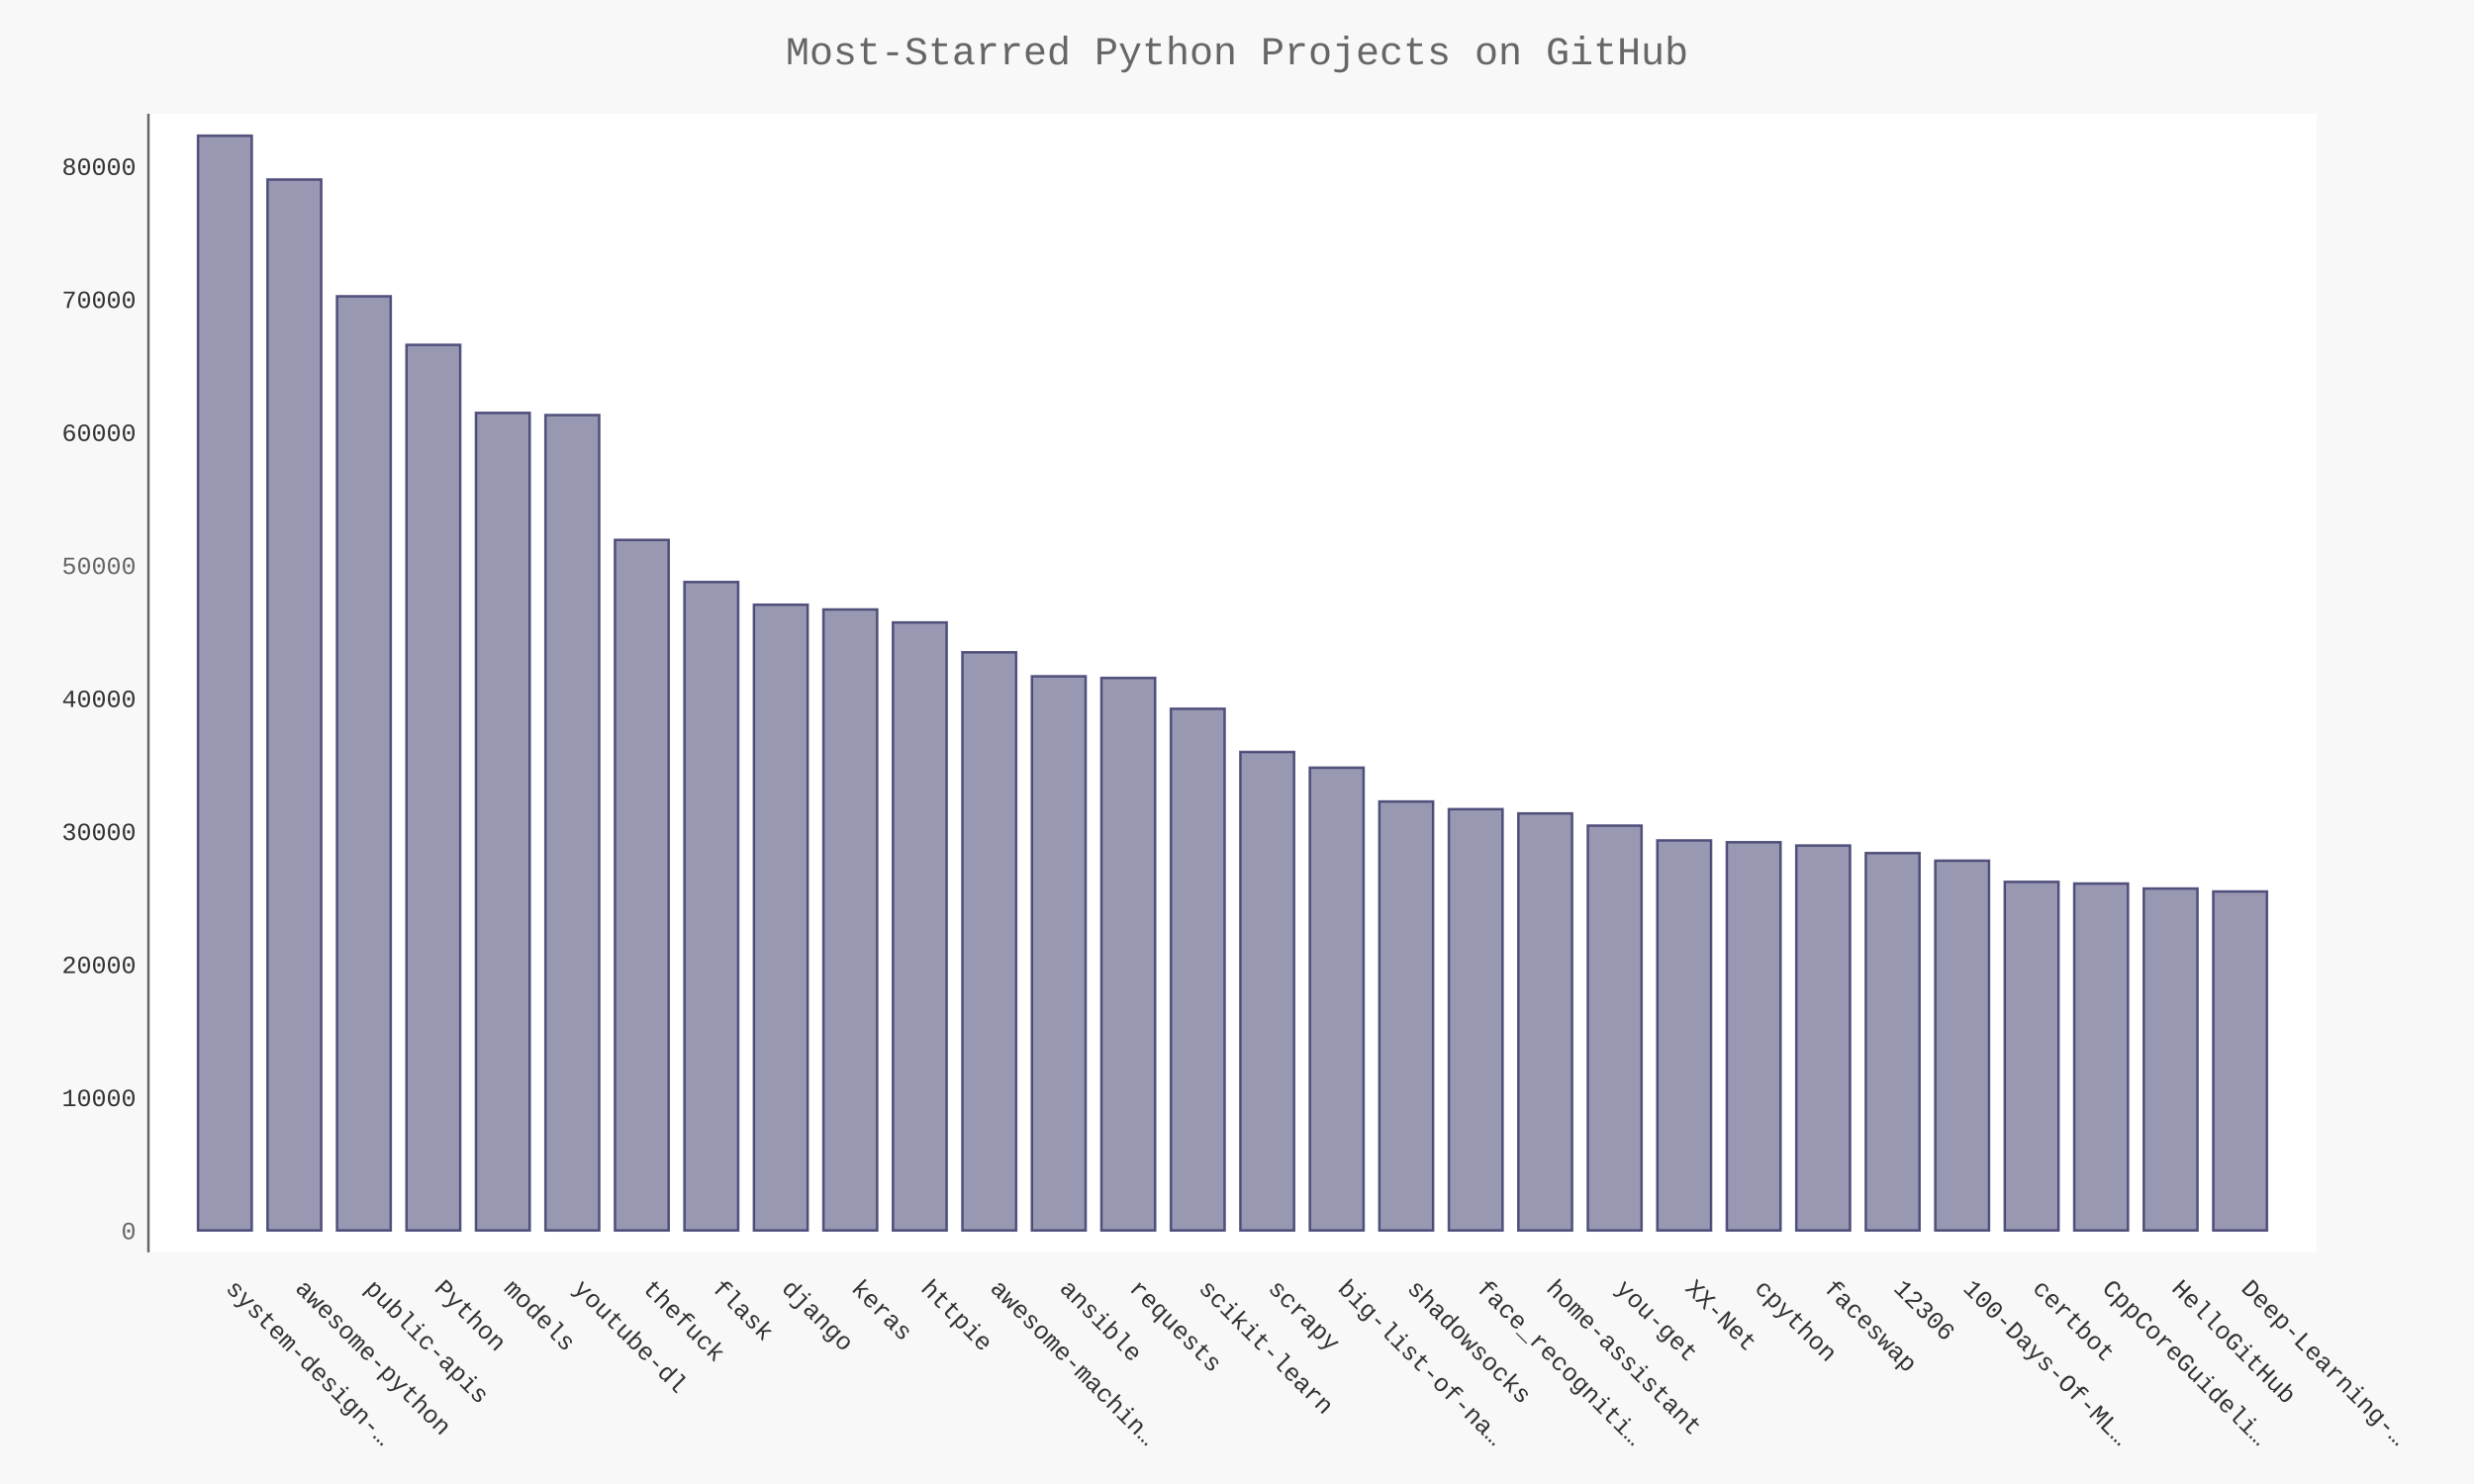
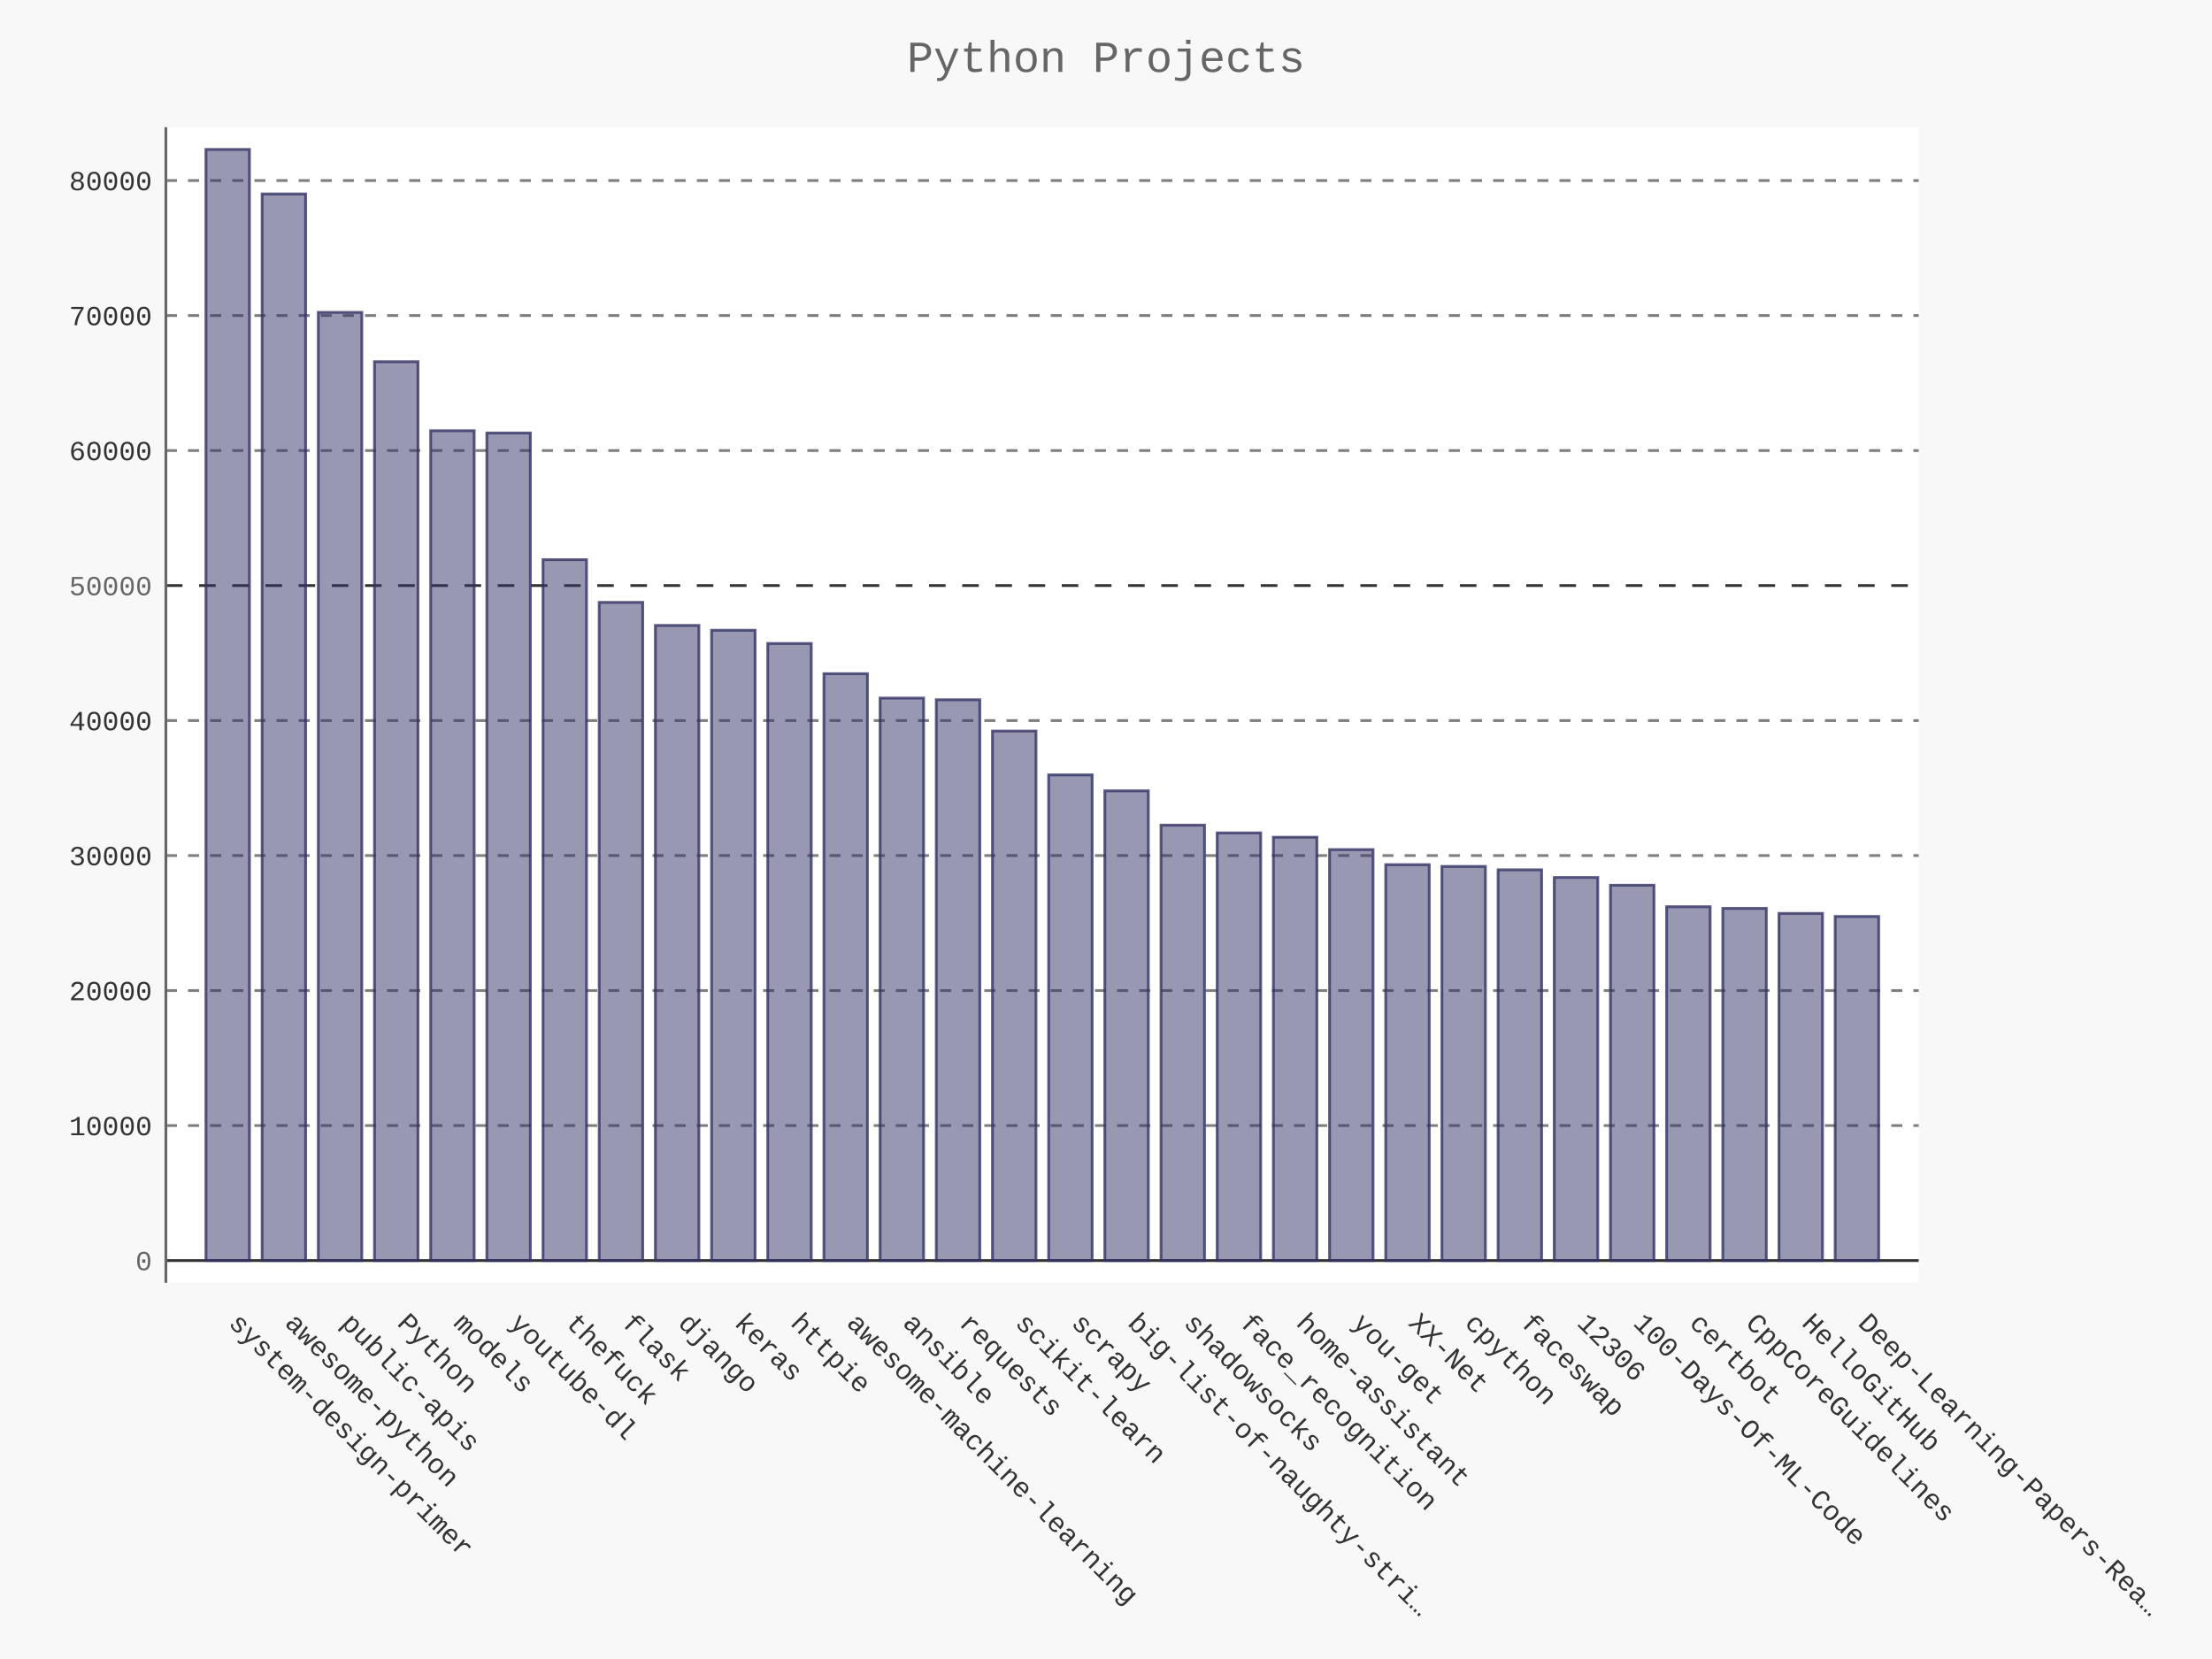
- <svg xmlns="http://www.w3.org/2000/svg" class="pygal-chart" id="chart-90b20b09-ad95-499f-a632-303df60bc559" viewBox="0 0 1000 600">
+ <svg xmlns="http://www.w3.org/2000/svg" class="pygal-chart" id="chart-dc6c693e-62f9-4600-87f9-23f44d6275b2" viewBox="0 0 800 600">
  <defs>
-     <style type="text/css">#chart-90b20b09-ad95-499f-a632-303df60bc559{-webkit-user-select:none;-webkit-font-smoothing:antialiased;font-family:Consolas,"Liberation Mono",Menlo,Courier,monospace}#chart-90b20b09-ad95-499f-a632-303df60bc559 .title{font-family:Consolas,"Liberation Mono",Menlo,Courier,monospace;font-size:16px}#chart-90b20b09-ad95-499f-a632-303df60bc559 .legends .legend text{font-family:Consolas,"Liberation Mono",Menlo,Courier,monospace;font-size:14px}#chart-90b20b09-ad95-499f-a632-303df60bc559 .axis text{font-family:Consolas,"Liberation Mono",Menlo,Courier,monospace;font-size:10px}#chart-90b20b09-ad95-499f-a632-303df60bc559 .axis text.major{font-family:Consolas,"Liberation Mono",Menlo,Courier,monospace;font-size:10px}#chart-90b20b09-ad95-499f-a632-303df60bc559 .text-overlay text.value{font-family:Consolas,"Liberation Mono",Menlo,Courier,monospace;font-size:16px}#chart-90b20b09-ad95-499f-a632-303df60bc559 .text-overlay text.label{font-family:Consolas,"Liberation Mono",Menlo,Courier,monospace;font-size:10px}#chart-90b20b09-ad95-499f-a632-303df60bc559 .tooltip{font-family:Consolas,"Liberation Mono",Menlo,Courier,monospace;font-size:14px}#chart-90b20b09-ad95-499f-a632-303df60bc559 text.no_data{font-family:Consolas,"Liberation Mono",Menlo,Courier,monospace;font-size:64px}
- #chart-90b20b09-ad95-499f-a632-303df60bc559{background-color:#f8f8f8}#chart-90b20b09-ad95-499f-a632-303df60bc559 path,#chart-90b20b09-ad95-499f-a632-303df60bc559 line,#chart-90b20b09-ad95-499f-a632-303df60bc559 rect,#chart-90b20b09-ad95-499f-a632-303df60bc559 circle{-webkit-transition:250ms ease-in;-moz-transition:250ms ease-in;transition:250ms ease-in}#chart-90b20b09-ad95-499f-a632-303df60bc559 .graph &gt; .background{fill:#f8f8f8}#chart-90b20b09-ad95-499f-a632-303df60bc559 .plot &gt; .background{fill:#ffffff}#chart-90b20b09-ad95-499f-a632-303df60bc559 .graph{fill:#333}#chart-90b20b09-ad95-499f-a632-303df60bc559 text.no_data{fill:#666}#chart-90b20b09-ad95-499f-a632-303df60bc559 .title{fill:#666}#chart-90b20b09-ad95-499f-a632-303df60bc559 .legends .legend text{fill:#333}#chart-90b20b09-ad95-499f-a632-303df60bc559 .legends .legend:hover text{fill:#666}#chart-90b20b09-ad95-499f-a632-303df60bc559 .axis .line{stroke:#666}#chart-90b20b09-ad95-499f-a632-303df60bc559 .axis .guide.line{stroke:rgba(0,0,0,0.5)}#chart-90b20b09-ad95-499f-a632-303df60bc559 .axis .major.line{stroke:#333}#chart-90b20b09-ad95-499f-a632-303df60bc559 .axis text.major{fill:#666}#chart-90b20b09-ad95-499f-a632-303df60bc559 .axis.y .guides:hover .guide.line,#chart-90b20b09-ad95-499f-a632-303df60bc559 .line-graph .axis.x .guides:hover .guide.line,#chart-90b20b09-ad95-499f-a632-303df60bc559 .stackedline-graph .axis.x .guides:hover .guide.line,#chart-90b20b09-ad95-499f-a632-303df60bc559 .xy-graph .axis.x .guides:hover .guide.line{stroke:#666}#chart-90b20b09-ad95-499f-a632-303df60bc559 .axis .guides:hover text{fill:#666}#chart-90b20b09-ad95-499f-a632-303df60bc559 .reactive{fill-opacity:.5;stroke-opacity:.8}#chart-90b20b09-ad95-499f-a632-303df60bc559 .ci{stroke:#333}#chart-90b20b09-ad95-499f-a632-303df60bc559 .reactive.active,#chart-90b20b09-ad95-499f-a632-303df60bc559 .active .reactive{fill-opacity:.9;stroke-opacity:.9;stroke-width:4}#chart-90b20b09-ad95-499f-a632-303df60bc559 .ci .reactive.active{stroke-width:1.5}#chart-90b20b09-ad95-499f-a632-303df60bc559 .series text{fill:#666}#chart-90b20b09-ad95-499f-a632-303df60bc559 .tooltip rect{fill:#ffffff;stroke:#666;-webkit-transition:opacity 250ms ease-in;-moz-transition:opacity 250ms ease-in;transition:opacity 250ms ease-in}#chart-90b20b09-ad95-499f-a632-303df60bc559 .tooltip .label{fill:#333}#chart-90b20b09-ad95-499f-a632-303df60bc559 .tooltip .label{fill:#333}#chart-90b20b09-ad95-499f-a632-303df60bc559 .tooltip .legend{font-size:.8em;fill:rgba(0,0,0,0.5)}#chart-90b20b09-ad95-499f-a632-303df60bc559 .tooltip .x_label{font-size:.6em;fill:#666}#chart-90b20b09-ad95-499f-a632-303df60bc559 .tooltip .xlink{font-size:.5em;text-decoration:underline}#chart-90b20b09-ad95-499f-a632-303df60bc559 .tooltip .value{font-size:1.5em}#chart-90b20b09-ad95-499f-a632-303df60bc559 .bound{font-size:.5em}#chart-90b20b09-ad95-499f-a632-303df60bc559 .max-value{font-size:.75em;fill:rgba(0,0,0,0.5)}#chart-90b20b09-ad95-499f-a632-303df60bc559 .map-element{fill:#ffffff;stroke:rgba(0,0,0,0.5) !important}#chart-90b20b09-ad95-499f-a632-303df60bc559 .map-element .reactive{fill-opacity:inherit;stroke-opacity:inherit}#chart-90b20b09-ad95-499f-a632-303df60bc559 .color-0,#chart-90b20b09-ad95-499f-a632-303df60bc559 .color-0 a:visited{stroke:#333366;fill:#333366}#chart-90b20b09-ad95-499f-a632-303df60bc559 .text-overlay .color-0 text{fill:black}
- #chart-90b20b09-ad95-499f-a632-303df60bc559 text.no_data{text-anchor:middle}#chart-90b20b09-ad95-499f-a632-303df60bc559 .guide.line{fill:none}#chart-90b20b09-ad95-499f-a632-303df60bc559 .centered{text-anchor:middle}#chart-90b20b09-ad95-499f-a632-303df60bc559 .title{text-anchor:middle}#chart-90b20b09-ad95-499f-a632-303df60bc559 .legends .legend text{fill-opacity:1}#chart-90b20b09-ad95-499f-a632-303df60bc559 .axis.x text{text-anchor:middle}#chart-90b20b09-ad95-499f-a632-303df60bc559 .axis.x:not(.web) text[transform]{text-anchor:start}#chart-90b20b09-ad95-499f-a632-303df60bc559 .axis.x:not(.web) text[transform].backwards{text-anchor:end}#chart-90b20b09-ad95-499f-a632-303df60bc559 .axis.y text{text-anchor:end}#chart-90b20b09-ad95-499f-a632-303df60bc559 .axis.y text[transform].backwards{text-anchor:start}#chart-90b20b09-ad95-499f-a632-303df60bc559 .axis.y2 text{text-anchor:start}#chart-90b20b09-ad95-499f-a632-303df60bc559 .axis.y2 text[transform].backwards{text-anchor:end}#chart-90b20b09-ad95-499f-a632-303df60bc559 .axis .guide.line{stroke-dasharray:4,4}#chart-90b20b09-ad95-499f-a632-303df60bc559 .axis .major.guide.line{stroke-dasharray:6,6}#chart-90b20b09-ad95-499f-a632-303df60bc559 .horizontal .axis.y .guide.line,#chart-90b20b09-ad95-499f-a632-303df60bc559 .horizontal .axis.y2 .guide.line,#chart-90b20b09-ad95-499f-a632-303df60bc559 .vertical .axis.x .guide.line{opacity:0}#chart-90b20b09-ad95-499f-a632-303df60bc559 .horizontal .axis.always_show .guide.line,#chart-90b20b09-ad95-499f-a632-303df60bc559 .vertical .axis.always_show .guide.line{opacity:1 !important}#chart-90b20b09-ad95-499f-a632-303df60bc559 .axis.y .guides:hover .guide.line,#chart-90b20b09-ad95-499f-a632-303df60bc559 .axis.y2 .guides:hover .guide.line,#chart-90b20b09-ad95-499f-a632-303df60bc559 .axis.x .guides:hover .guide.line{opacity:1}#chart-90b20b09-ad95-499f-a632-303df60bc559 .axis .guides:hover text{opacity:1}#chart-90b20b09-ad95-499f-a632-303df60bc559 .nofill{fill:none}#chart-90b20b09-ad95-499f-a632-303df60bc559 .subtle-fill{fill-opacity:.2}#chart-90b20b09-ad95-499f-a632-303df60bc559 .dot{stroke-width:1px;fill-opacity:1}#chart-90b20b09-ad95-499f-a632-303df60bc559 .dot.active{stroke-width:5px}#chart-90b20b09-ad95-499f-a632-303df60bc559 .dot.negative{fill:transparent}#chart-90b20b09-ad95-499f-a632-303df60bc559 text,#chart-90b20b09-ad95-499f-a632-303df60bc559 tspan{stroke:none !important}#chart-90b20b09-ad95-499f-a632-303df60bc559 .series text.active{opacity:1}#chart-90b20b09-ad95-499f-a632-303df60bc559 .tooltip rect{fill-opacity:.95;stroke-width:.5}#chart-90b20b09-ad95-499f-a632-303df60bc559 .tooltip text{fill-opacity:1}#chart-90b20b09-ad95-499f-a632-303df60bc559 .showable{visibility:hidden}#chart-90b20b09-ad95-499f-a632-303df60bc559 .showable.shown{visibility:visible}#chart-90b20b09-ad95-499f-a632-303df60bc559 .gauge-background{fill:rgba(229,229,229,1);stroke:none}#chart-90b20b09-ad95-499f-a632-303df60bc559 .bg-lines{stroke:#f8f8f8;stroke-width:2px}</style>
+     <style type="text/css">#chart-dc6c693e-62f9-4600-87f9-23f44d6275b2{-webkit-user-select:none;-webkit-font-smoothing:antialiased;font-family:Consolas,"Liberation Mono",Menlo,Courier,monospace}#chart-dc6c693e-62f9-4600-87f9-23f44d6275b2 .title{font-family:Consolas,"Liberation Mono",Menlo,Courier,monospace;font-size:16px}#chart-dc6c693e-62f9-4600-87f9-23f44d6275b2 .legends .legend text{font-family:Consolas,"Liberation Mono",Menlo,Courier,monospace;font-size:14px}#chart-dc6c693e-62f9-4600-87f9-23f44d6275b2 .axis text{font-family:Consolas,"Liberation Mono",Menlo,Courier,monospace;font-size:10px}#chart-dc6c693e-62f9-4600-87f9-23f44d6275b2 .axis text.major{font-family:Consolas,"Liberation Mono",Menlo,Courier,monospace;font-size:10px}#chart-dc6c693e-62f9-4600-87f9-23f44d6275b2 .text-overlay text.value{font-family:Consolas,"Liberation Mono",Menlo,Courier,monospace;font-size:16px}#chart-dc6c693e-62f9-4600-87f9-23f44d6275b2 .text-overlay text.label{font-family:Consolas,"Liberation Mono",Menlo,Courier,monospace;font-size:10px}#chart-dc6c693e-62f9-4600-87f9-23f44d6275b2 .tooltip{font-family:Consolas,"Liberation Mono",Menlo,Courier,monospace;font-size:14px}#chart-dc6c693e-62f9-4600-87f9-23f44d6275b2 text.no_data{font-family:Consolas,"Liberation Mono",Menlo,Courier,monospace;font-size:64px}
+ #chart-dc6c693e-62f9-4600-87f9-23f44d6275b2{background-color:#f8f8f8}#chart-dc6c693e-62f9-4600-87f9-23f44d6275b2 path,#chart-dc6c693e-62f9-4600-87f9-23f44d6275b2 line,#chart-dc6c693e-62f9-4600-87f9-23f44d6275b2 rect,#chart-dc6c693e-62f9-4600-87f9-23f44d6275b2 circle{-webkit-transition:250ms ease-in;-moz-transition:250ms ease-in;transition:250ms ease-in}#chart-dc6c693e-62f9-4600-87f9-23f44d6275b2 .graph &gt; .background{fill:#f8f8f8}#chart-dc6c693e-62f9-4600-87f9-23f44d6275b2 .plot &gt; .background{fill:#ffffff}#chart-dc6c693e-62f9-4600-87f9-23f44d6275b2 .graph{fill:#333}#chart-dc6c693e-62f9-4600-87f9-23f44d6275b2 text.no_data{fill:#666}#chart-dc6c693e-62f9-4600-87f9-23f44d6275b2 .title{fill:#666}#chart-dc6c693e-62f9-4600-87f9-23f44d6275b2 .legends .legend text{fill:#333}#chart-dc6c693e-62f9-4600-87f9-23f44d6275b2 .legends .legend:hover text{fill:#666}#chart-dc6c693e-62f9-4600-87f9-23f44d6275b2 .axis .line{stroke:#666}#chart-dc6c693e-62f9-4600-87f9-23f44d6275b2 .axis .guide.line{stroke:rgba(0,0,0,0.5)}#chart-dc6c693e-62f9-4600-87f9-23f44d6275b2 .axis .major.line{stroke:#333}#chart-dc6c693e-62f9-4600-87f9-23f44d6275b2 .axis text.major{fill:#666}#chart-dc6c693e-62f9-4600-87f9-23f44d6275b2 .axis.y .guides:hover .guide.line,#chart-dc6c693e-62f9-4600-87f9-23f44d6275b2 .line-graph .axis.x .guides:hover .guide.line,#chart-dc6c693e-62f9-4600-87f9-23f44d6275b2 .stackedline-graph .axis.x .guides:hover .guide.line,#chart-dc6c693e-62f9-4600-87f9-23f44d6275b2 .xy-graph .axis.x .guides:hover .guide.line{stroke:#666}#chart-dc6c693e-62f9-4600-87f9-23f44d6275b2 .axis .guides:hover text{fill:#666}#chart-dc6c693e-62f9-4600-87f9-23f44d6275b2 .reactive{fill-opacity:.5;stroke-opacity:.8}#chart-dc6c693e-62f9-4600-87f9-23f44d6275b2 .ci{stroke:#333}#chart-dc6c693e-62f9-4600-87f9-23f44d6275b2 .reactive.active,#chart-dc6c693e-62f9-4600-87f9-23f44d6275b2 .active .reactive{fill-opacity:.9;stroke-opacity:.9;stroke-width:4}#chart-dc6c693e-62f9-4600-87f9-23f44d6275b2 .ci .reactive.active{stroke-width:1.5}#chart-dc6c693e-62f9-4600-87f9-23f44d6275b2 .series text{fill:#666}#chart-dc6c693e-62f9-4600-87f9-23f44d6275b2 .tooltip rect{fill:#ffffff;stroke:#666;-webkit-transition:opacity 250ms ease-in;-moz-transition:opacity 250ms ease-in;transition:opacity 250ms ease-in}#chart-dc6c693e-62f9-4600-87f9-23f44d6275b2 .tooltip .label{fill:#333}#chart-dc6c693e-62f9-4600-87f9-23f44d6275b2 .tooltip .label{fill:#333}#chart-dc6c693e-62f9-4600-87f9-23f44d6275b2 .tooltip .legend{font-size:.8em;fill:rgba(0,0,0,0.5)}#chart-dc6c693e-62f9-4600-87f9-23f44d6275b2 .tooltip .x_label{font-size:.6em;fill:#666}#chart-dc6c693e-62f9-4600-87f9-23f44d6275b2 .tooltip .xlink{font-size:.5em;text-decoration:underline}#chart-dc6c693e-62f9-4600-87f9-23f44d6275b2 .tooltip .value{font-size:1.5em}#chart-dc6c693e-62f9-4600-87f9-23f44d6275b2 .bound{font-size:.5em}#chart-dc6c693e-62f9-4600-87f9-23f44d6275b2 .max-value{font-size:.75em;fill:rgba(0,0,0,0.5)}#chart-dc6c693e-62f9-4600-87f9-23f44d6275b2 .map-element{fill:#ffffff;stroke:rgba(0,0,0,0.5) !important}#chart-dc6c693e-62f9-4600-87f9-23f44d6275b2 .map-element .reactive{fill-opacity:inherit;stroke-opacity:inherit}#chart-dc6c693e-62f9-4600-87f9-23f44d6275b2 .color-0,#chart-dc6c693e-62f9-4600-87f9-23f44d6275b2 .color-0 a:visited{stroke:#333366;fill:#333366}#chart-dc6c693e-62f9-4600-87f9-23f44d6275b2 .text-overlay .color-0 text{fill:black}
+ #chart-dc6c693e-62f9-4600-87f9-23f44d6275b2 text.no_data{text-anchor:middle}#chart-dc6c693e-62f9-4600-87f9-23f44d6275b2 .guide.line{fill:none}#chart-dc6c693e-62f9-4600-87f9-23f44d6275b2 .centered{text-anchor:middle}#chart-dc6c693e-62f9-4600-87f9-23f44d6275b2 .title{text-anchor:middle}#chart-dc6c693e-62f9-4600-87f9-23f44d6275b2 .legends .legend text{fill-opacity:1}#chart-dc6c693e-62f9-4600-87f9-23f44d6275b2 .axis.x text{text-anchor:middle}#chart-dc6c693e-62f9-4600-87f9-23f44d6275b2 .axis.x:not(.web) text[transform]{text-anchor:start}#chart-dc6c693e-62f9-4600-87f9-23f44d6275b2 .axis.x:not(.web) text[transform].backwards{text-anchor:end}#chart-dc6c693e-62f9-4600-87f9-23f44d6275b2 .axis.y text{text-anchor:end}#chart-dc6c693e-62f9-4600-87f9-23f44d6275b2 .axis.y text[transform].backwards{text-anchor:start}#chart-dc6c693e-62f9-4600-87f9-23f44d6275b2 .axis.y2 text{text-anchor:start}#chart-dc6c693e-62f9-4600-87f9-23f44d6275b2 .axis.y2 text[transform].backwards{text-anchor:end}#chart-dc6c693e-62f9-4600-87f9-23f44d6275b2 .axis .guide.line{stroke-dasharray:4,4}#chart-dc6c693e-62f9-4600-87f9-23f44d6275b2 .axis .major.guide.line{stroke-dasharray:6,6}#chart-dc6c693e-62f9-4600-87f9-23f44d6275b2 .horizontal .axis.y .guide.line,#chart-dc6c693e-62f9-4600-87f9-23f44d6275b2 .horizontal .axis.y2 .guide.line,#chart-dc6c693e-62f9-4600-87f9-23f44d6275b2 .vertical .axis.x .guide.line{opacity:0}#chart-dc6c693e-62f9-4600-87f9-23f44d6275b2 .horizontal .axis.always_show .guide.line,#chart-dc6c693e-62f9-4600-87f9-23f44d6275b2 .vertical .axis.always_show .guide.line{opacity:1 !important}#chart-dc6c693e-62f9-4600-87f9-23f44d6275b2 .axis.y .guides:hover .guide.line,#chart-dc6c693e-62f9-4600-87f9-23f44d6275b2 .axis.y2 .guides:hover .guide.line,#chart-dc6c693e-62f9-4600-87f9-23f44d6275b2 .axis.x .guides:hover .guide.line{opacity:1}#chart-dc6c693e-62f9-4600-87f9-23f44d6275b2 .axis .guides:hover text{opacity:1}#chart-dc6c693e-62f9-4600-87f9-23f44d6275b2 .nofill{fill:none}#chart-dc6c693e-62f9-4600-87f9-23f44d6275b2 .subtle-fill{fill-opacity:.2}#chart-dc6c693e-62f9-4600-87f9-23f44d6275b2 .dot{stroke-width:1px;fill-opacity:1}#chart-dc6c693e-62f9-4600-87f9-23f44d6275b2 .dot.active{stroke-width:5px}#chart-dc6c693e-62f9-4600-87f9-23f44d6275b2 .dot.negative{fill:transparent}#chart-dc6c693e-62f9-4600-87f9-23f44d6275b2 text,#chart-dc6c693e-62f9-4600-87f9-23f44d6275b2 tspan{stroke:none !important}#chart-dc6c693e-62f9-4600-87f9-23f44d6275b2 .series text.active{opacity:1}#chart-dc6c693e-62f9-4600-87f9-23f44d6275b2 .tooltip rect{fill-opacity:.95;stroke-width:.5}#chart-dc6c693e-62f9-4600-87f9-23f44d6275b2 .tooltip text{fill-opacity:1}#chart-dc6c693e-62f9-4600-87f9-23f44d6275b2 .showable{visibility:hidden}#chart-dc6c693e-62f9-4600-87f9-23f44d6275b2 .showable.shown{visibility:visible}#chart-dc6c693e-62f9-4600-87f9-23f44d6275b2 .gauge-background{fill:rgba(229,229,229,1);stroke:none}#chart-dc6c693e-62f9-4600-87f9-23f44d6275b2 .bg-lines{stroke:#f8f8f8;stroke-width:2px}</style>
  </defs>
  <g class="graph bar-graph vertical">
-     <rect class="background" height="600" width="1000" x="0" y="0" />
+     <rect class="background" height="600" width="800" x="0" y="0" />
    <g class="plot" transform="translate(60, 46)">
-       <rect class="background" height="460.36" width="876.36" x="0" y="0" />
-       <g class="axis y">
-         <g class="guides">
-           <text class="major" x="-5" y="455.007">0</text>
-         </g>
-         <g class="guides">
-           <text class="" x="-5" y="401.221">10000</text>
-         </g>
-         <g class="guides">
-           <text class="" x="-5" y="347.435">20000</text>
-         </g>
-         <g class="guides">
-           <text class="" x="-5" y="293.649">30000</text>
-         </g>
-         <g class="guides">
-           <text class="" x="-5" y="239.863">40000</text>
-         </g>
-         <g class="guides">
-           <text class="major" x="-5" y="186.077">50000</text>
-         </g>
-         <g class="guides">
-           <text class="" x="-5" y="132.291">60000</text>
-         </g>
-         <g class="guides">
-           <text class="" x="-5" y="78.505">70000</text>
-         </g>
-         <g class="guides">
-           <text class="" x="-5" y="24.719">80000</text>
+       <rect class="background" height="417.934" width="633.934" x="0" y="0" />
+       <g class="axis y always_show">
+         <g class="guides">
+           <path class="axis major line" d="M0 409.897 h633.934" />
+           <text class="major" x="-5" y="413.397">0</text>
+         </g>
+         <g class="guides">
+           <path class="guide line" d="M0 361.072 h633.934" />
+           <text class="" x="-5" y="364.572">10000</text>
+         </g>
+         <g class="guides">
+           <path class="guide line" d="M0 312.247 h633.934" />
+           <text class="" x="-5" y="315.747">20000</text>
+         </g>
+         <g class="guides">
+           <path class="guide line" d="M0 263.422 h633.934" />
+           <text class="" x="-5" y="266.922">30000</text>
+         </g>
+         <g class="guides">
+           <path class="guide line" d="M0 214.597 h633.934" />
+           <text class="" x="-5" y="218.097">40000</text>
+         </g>
+         <g class="guides">
+           <path class="major guide line" d="M0 165.771 h633.934" />
+           <text class="major" x="-5" y="169.271">50000</text>
+         </g>
+         <g class="guides">
+           <path class="guide line" d="M0 116.946 h633.934" />
+           <text class="" x="-5" y="120.446">60000</text>
+         </g>
+         <g class="guides">
+           <path class="guide line" d="M0 68.121 h633.934" />
+           <text class="" x="-5" y="71.621">70000</text>
+         </g>
+         <g class="guides">
+           <path class="guide line" d="M0 19.296 h633.934" />
+           <text class="" x="-5" y="22.796">80000</text>
        </g>
      </g>
      <g class="axis x">
-         <path class="line" d="M0 0 v460.36" />
-         <g class="guides">
-           <path class="guide line" d="M30.897 0 v460.36" />
-           <text class="" transform="rotate(45 30.89732 475.3604)" x="30.897" y="475.36">system-design-…</text>
-         </g>
-         <g class="guides">
-           <path class="guide line" d="M58.986 0 v460.36" />
-           <text class="" transform="rotate(45 58.9858 475.3604)" x="58.986" y="475.36">awesome-python</text>
-         </g>
-         <g class="guides">
-           <path class="guide line" d="M87.074 0 v460.36" />
-           <text class="" transform="rotate(45 87.07427 475.3604)" x="87.074" y="475.36">public-apis</text>
-         </g>
-         <g class="guides">
-           <path class="guide line" d="M115.163 0 v460.36" />
-           <text class="" transform="rotate(45 115.1627 475.3604)" x="115.163" y="475.36">Python</text>
-         </g>
-         <g class="guides">
-           <path class="guide line" d="M143.251 0 v460.36" />
-           <text class="" transform="rotate(45 143.2512 475.3604)" x="143.251" y="475.36">models</text>
-         </g>
-         <g class="guides">
-           <path class="guide line" d="M171.34 0 v460.36" />
-           <text class="" transform="rotate(45 171.3397 475.3604)" x="171.34" y="475.36">youtube-dl</text>
-         </g>
-         <g class="guides">
-           <path class="guide line" d="M199.428 0 v460.36" />
-           <text class="" transform="rotate(45 199.4282 475.3604)" x="199.428" y="475.36">thefuck</text>
-         </g>
-         <g class="guides">
-           <path class="guide line" d="M227.517 0 v460.36" />
-           <text class="" transform="rotate(45 227.5166 475.3604)" x="227.517" y="475.36">flask</text>
-         </g>
-         <g class="guides">
-           <path class="guide line" d="M255.605 0 v460.36" />
-           <text class="" transform="rotate(45 255.6051 475.3604)" x="255.605" y="475.36">django</text>
-         </g>
-         <g class="guides">
-           <path class="guide line" d="M283.694 0 v460.36" />
-           <text class="" transform="rotate(45 283.6936 475.3604)" x="283.694" y="475.36">keras</text>
-         </g>
-         <g class="guides">
-           <path class="guide line" d="M311.782 0 v460.36" />
-           <text class="" transform="rotate(45 311.7821 475.3604)" x="311.782" y="475.36">httpie</text>
-         </g>
-         <g class="guides">
-           <path class="guide line" d="M339.871 0 v460.36" />
-           <text class="" transform="rotate(45 339.8705 475.3604)" x="339.871" y="475.36">awesome-machin…</text>
-         </g>
-         <g class="guides">
-           <path class="guide line" d="M367.959 0 v460.36" />
-           <text class="" transform="rotate(45 367.959 475.3604)" x="367.959" y="475.36">ansible</text>
-         </g>
-         <g class="guides">
-           <path class="guide line" d="M396.047 0 v460.36" />
-           <text class="" transform="rotate(45 396.0475 475.3604)" x="396.047" y="475.36">requests</text>
-         </g>
-         <g class="guides">
-           <path class="guide line" d="M424.136 0 v460.36" />
-           <text class="" transform="rotate(45 424.136 475.3604)" x="424.136" y="475.36">scikit-learn</text>
-         </g>
-         <g class="guides">
-           <path class="guide line" d="M452.224 0 v460.36" />
-           <text class="" transform="rotate(45 452.2244 475.3604)" x="452.224" y="475.36">scrapy</text>
-         </g>
-         <g class="guides">
-           <path class="guide line" d="M480.313 0 v460.36" />
-           <text class="" transform="rotate(45 480.3129 475.3604)" x="480.313" y="475.36">big-list-of-na…</text>
-         </g>
-         <g class="guides">
-           <path class="guide line" d="M508.401 0 v460.36" />
-           <text class="" transform="rotate(45 508.4014 475.3604)" x="508.401" y="475.36">shadowsocks</text>
-         </g>
-         <g class="guides">
-           <path class="guide line" d="M536.49 0 v460.36" />
-           <text class="" transform="rotate(45 536.4899 475.3604)" x="536.49" y="475.36">face_recogniti…</text>
-         </g>
-         <g class="guides">
-           <path class="guide line" d="M564.578 0 v460.36" />
-           <text class="" transform="rotate(45 564.5783 475.3604)" x="564.578" y="475.36">home-assistant</text>
-         </g>
-         <g class="guides">
-           <path class="guide line" d="M592.667 0 v460.36" />
-           <text class="" transform="rotate(45 592.6668 475.3604)" x="592.667" y="475.36">you-get</text>
-         </g>
-         <g class="guides">
-           <path class="guide line" d="M620.755 0 v460.36" />
-           <text class="" transform="rotate(45 620.7553 475.3604)" x="620.755" y="475.36">XX-Net</text>
-         </g>
-         <g class="guides">
-           <path class="guide line" d="M648.844 0 v460.36" />
-           <text class="" transform="rotate(45 648.8438 475.3604)" x="648.844" y="475.36">cpython</text>
-         </g>
-         <g class="guides">
-           <path class="guide line" d="M676.932 0 v460.36" />
-           <text class="" transform="rotate(45 676.9322 475.3604)" x="676.932" y="475.36">faceswap</text>
-         </g>
-         <g class="guides">
-           <path class="guide line" d="M705.021 0 v460.36" />
-           <text class="" transform="rotate(45 705.0207 475.3604)" x="705.021" y="475.36">12306</text>
-         </g>
-         <g class="guides">
-           <path class="guide line" d="M733.109 0 v460.36" />
-           <text class="" transform="rotate(45 733.1092 475.3604)" x="733.109" y="475.36">100-Days-Of-ML…</text>
-         </g>
-         <g class="guides">
-           <path class="guide line" d="M761.198 0 v460.36" />
-           <text class="" transform="rotate(45 761.1976 475.3604)" x="761.198" y="475.36">certbot</text>
-         </g>
-         <g class="guides">
-           <path class="guide line" d="M789.286 0 v460.36" />
-           <text class="" transform="rotate(45 789.2861 475.3604)" x="789.286" y="475.36">CppCoreGuideli…</text>
-         </g>
-         <g class="guides">
-           <path class="guide line" d="M817.375 0 v460.36" />
-           <text class="" transform="rotate(45 817.3746 475.3604)" x="817.375" y="475.36">HelloGitHub</text>
-         </g>
-         <g class="guides">
-           <path class="guide line" d="M845.463 0 v460.36" />
-           <text class="" transform="rotate(45 845.4631 475.3604)" x="845.463" y="475.36">Deep-Learning-…</text>
+         <path class="line" d="M0 0 v417.934" />
+         <g class="guides">
+           <path class="guide line" d="M22.35 0 v417.934" />
+           <text class="" transform="rotate(45 22.35024 432.934)" x="22.35" y="432.934">system-design-primer</text>
+         </g>
+         <g class="guides">
+           <path class="guide line" d="M42.669 0 v417.934" />
+           <text class="" transform="rotate(45 42.66863 432.934)" x="42.669" y="432.934">awesome-python</text>
+         </g>
+         <g class="guides">
+           <path class="guide line" d="M62.987 0 v417.934" />
+           <text class="" transform="rotate(45 62.98703 432.934)" x="62.987" y="432.934">public-apis</text>
+         </g>
+         <g class="guides">
+           <path class="guide line" d="M83.305 0 v417.934" />
+           <text class="" transform="rotate(45 83.30543 432.934)" x="83.305" y="432.934">Python</text>
+         </g>
+         <g class="guides">
+           <path class="guide line" d="M103.624 0 v417.934" />
+           <text class="" transform="rotate(45 103.6238 432.934)" x="103.624" y="432.934">models</text>
+         </g>
+         <g class="guides">
+           <path class="guide line" d="M123.942 0 v417.934" />
+           <text class="" transform="rotate(45 123.9422 432.934)" x="123.942" y="432.934">youtube-dl</text>
+         </g>
+         <g class="guides">
+           <path class="guide line" d="M144.261 0 v417.934" />
+           <text class="" transform="rotate(45 144.2606 432.934)" x="144.261" y="432.934">thefuck</text>
+         </g>
+         <g class="guides">
+           <path class="guide line" d="M164.579 0 v417.934" />
+           <text class="" transform="rotate(45 164.579 432.934)" x="164.579" y="432.934">flask</text>
+         </g>
+         <g class="guides">
+           <path class="guide line" d="M184.897 0 v417.934" />
+           <text class="" transform="rotate(45 184.8974 432.934)" x="184.897" y="432.934">django</text>
+         </g>
+         <g class="guides">
+           <path class="guide line" d="M205.216 0 v417.934" />
+           <text class="" transform="rotate(45 205.2158 432.934)" x="205.216" y="432.934">keras</text>
+         </g>
+         <g class="guides">
+           <path class="guide line" d="M225.534 0 v417.934" />
+           <text class="" transform="rotate(45 225.5342 432.934)" x="225.534" y="432.934">httpie</text>
+         </g>
+         <g class="guides">
+           <path class="guide line" d="M245.853 0 v417.934" />
+           <text class="" transform="rotate(45 245.8526 432.934)" x="245.853" y="432.934">awesome-machine-learning</text>
+         </g>
+         <g class="guides">
+           <path class="guide line" d="M266.171 0 v417.934" />
+           <text class="" transform="rotate(45 266.171 432.934)" x="266.171" y="432.934">ansible</text>
+         </g>
+         <g class="guides">
+           <path class="guide line" d="M286.489 0 v417.934" />
+           <text class="" transform="rotate(45 286.4894 432.934)" x="286.489" y="432.934">requests</text>
+         </g>
+         <g class="guides">
+           <path class="guide line" d="M306.808 0 v417.934" />
+           <text class="" transform="rotate(45 306.8078 432.934)" x="306.808" y="432.934">scikit-learn</text>
+         </g>
+         <g class="guides">
+           <path class="guide line" d="M327.126 0 v417.934" />
+           <text class="" transform="rotate(45 327.1262 432.934)" x="327.126" y="432.934">scrapy</text>
+         </g>
+         <g class="guides">
+           <path class="guide line" d="M347.445 0 v417.934" />
+           <text class="" transform="rotate(45 347.4446 432.934)" x="347.445" y="432.934">big-list-of-naughty-stri…</text>
+         </g>
+         <g class="guides">
+           <path class="guide line" d="M367.763 0 v417.934" />
+           <text class="" transform="rotate(45 367.763 432.934)" x="367.763" y="432.934">shadowsocks</text>
+         </g>
+         <g class="guides">
+           <path class="guide line" d="M388.081 0 v417.934" />
+           <text class="" transform="rotate(45 388.0814 432.934)" x="388.081" y="432.934">face_recognition</text>
+         </g>
+         <g class="guides">
+           <path class="guide line" d="M408.4 0 v417.934" />
+           <text class="" transform="rotate(45 408.3998 432.934)" x="408.4" y="432.934">home-assistant</text>
+         </g>
+         <g class="guides">
+           <path class="guide line" d="M428.718 0 v417.934" />
+           <text class="" transform="rotate(45 428.7182 432.934)" x="428.718" y="432.934">you-get</text>
+         </g>
+         <g class="guides">
+           <path class="guide line" d="M449.037 0 v417.934" />
+           <text class="" transform="rotate(45 449.0366 432.934)" x="449.037" y="432.934">XX-Net</text>
+         </g>
+         <g class="guides">
+           <path class="guide line" d="M469.355 0 v417.934" />
+           <text class="" transform="rotate(45 469.355 432.934)" x="469.355" y="432.934">cpython</text>
+         </g>
+         <g class="guides">
+           <path class="guide line" d="M489.673 0 v417.934" />
+           <text class="" transform="rotate(45 489.6734 432.934)" x="489.673" y="432.934">faceswap</text>
+         </g>
+         <g class="guides">
+           <path class="guide line" d="M509.992 0 v417.934" />
+           <text class="" transform="rotate(45 509.9918 432.934)" x="509.992" y="432.934">12306</text>
+         </g>
+         <g class="guides">
+           <path class="guide line" d="M530.31 0 v417.934" />
+           <text class="" transform="rotate(45 530.3102 432.934)" x="530.31" y="432.934">100-Days-Of-ML-Code</text>
+         </g>
+         <g class="guides">
+           <path class="guide line" d="M550.629 0 v417.934" />
+           <text class="" transform="rotate(45 550.6286 432.934)" x="550.629" y="432.934">certbot</text>
+         </g>
+         <g class="guides">
+           <path class="guide line" d="M570.947 0 v417.934" />
+           <text class="" transform="rotate(45 570.947 432.934)" x="570.947" y="432.934">CppCoreGuidelines</text>
+         </g>
+         <g class="guides">
+           <path class="guide line" d="M591.265 0 v417.934" />
+           <text class="" transform="rotate(45 591.2653 432.934)" x="591.265" y="432.934">HelloGitHub</text>
+         </g>
+         <g class="guides">
+           <path class="guide line" d="M611.584 0 v417.934" />
+           <text class="" transform="rotate(45 611.5837 432.934)" x="611.584" y="432.934">Deep-Learning-Papers-Rea…</text>
        </g>
      </g>
      <g class="series serie-0 color-0">
        <g class="bars">
          <g class="bar">
-             <rect class="rect reactive tooltip-trigger" height="442.654" rx="0" ry="0" width="21.752" x="20.021" y="8.853" />
-           </g>
-           <g class="bar">
-             <rect class="rect reactive tooltip-trigger" height="424.942" rx="0" ry="0" width="21.752" x="48.11" y="26.565" />
-           </g>
-           <g class="bar">
-             <rect class="rect reactive tooltip-trigger" height="377.729" rx="0" ry="0" width="21.752" x="76.198" y="73.778" />
-           </g>
-           <g class="bar">
-             <rect class="rect reactive tooltip-trigger" height="358.097" rx="0" ry="0" width="21.752" x="104.287" y="93.41" />
-           </g>
-           <g class="bar">
-             <rect class="rect reactive tooltip-trigger" height="330.596" rx="0" ry="0" width="21.752" x="132.375" y="120.911" />
-           </g>
-           <g class="bar">
-             <rect class="rect reactive tooltip-trigger" height="329.709" rx="0" ry="0" width="21.752" x="160.464" y="121.799" />
-           </g>
-           <g class="bar">
-             <rect class="rect reactive tooltip-trigger" height="279.231" rx="0" ry="0" width="21.752" x="188.552" y="172.277" />
-           </g>
-           <g class="bar">
-             <rect class="rect reactive tooltip-trigger" height="262.218" rx="0" ry="0" width="21.752" x="216.641" y="189.289" />
-           </g>
-           <g class="bar">
-             <rect class="rect reactive tooltip-trigger" height="253.031" rx="0" ry="0" width="21.752" x="244.729" y="198.476" />
-           </g>
-           <g class="bar">
-             <rect class="rect reactive tooltip-trigger" height="251.111" rx="0" ry="0" width="21.752" x="272.818" y="200.396" />
-           </g>
-           <g class="bar">
-             <rect class="rect reactive tooltip-trigger" height="245.851" rx="0" ry="0" width="21.752" x="300.906" y="205.656" />
-           </g>
-           <g class="bar">
-             <rect class="rect reactive tooltip-trigger" height="233.803" rx="0" ry="0" width="21.752" x="328.995" y="217.705" />
-           </g>
-           <g class="bar">
-             <rect class="rect reactive tooltip-trigger" height="224.094" rx="0" ry="0" width="21.752" x="357.083" y="227.413" />
-           </g>
-           <g class="bar">
-             <rect class="rect reactive tooltip-trigger" height="223.433" rx="0" ry="0" width="21.752" x="385.172" y="228.074" />
-           </g>
-           <g class="bar">
-             <rect class="rect reactive tooltip-trigger" height="210.965" rx="0" ry="0" width="21.752" x="413.26" y="240.542" />
-           </g>
-           <g class="bar">
-             <rect class="rect reactive tooltip-trigger" height="193.495" rx="0" ry="0" width="21.752" x="441.349" y="258.012" />
-           </g>
-           <g class="bar">
-             <rect class="rect reactive tooltip-trigger" height="187.143" rx="0" ry="0" width="21.752" x="469.437" y="264.364" />
-           </g>
-           <g class="bar">
-             <rect class="rect reactive tooltip-trigger" height="173.46" rx="0" ry="0" width="21.752" x="497.526" y="278.047" />
-           </g>
-           <g class="bar">
-             <rect class="rect reactive tooltip-trigger" height="170.373" rx="0" ry="0" width="21.752" x="525.614" y="281.134" />
-           </g>
-           <g class="bar">
-             <rect class="rect reactive tooltip-trigger" height="168.652" rx="0" ry="0" width="21.752" x="553.702" y="282.856" />
-           </g>
-           <g class="bar">
-             <rect class="rect reactive tooltip-trigger" height="163.72" rx="0" ry="0" width="21.752" x="581.791" y="287.788" />
-           </g>
-           <g class="bar">
-             <rect class="rect reactive tooltip-trigger" height="157.733" rx="0" ry="0" width="21.752" x="609.879" y="293.774" />
-           </g>
-           <g class="bar">
-             <rect class="rect reactive tooltip-trigger" height="157.012" rx="0" ry="0" width="21.752" x="637.968" y="294.495" />
-           </g>
-           <g class="bar">
-             <rect class="rect reactive tooltip-trigger" height="155.678" rx="0" ry="0" width="21.752" x="666.056" y="295.829" />
-           </g>
-           <g class="bar">
-             <rect class="rect reactive tooltip-trigger" height="152.623" rx="0" ry="0" width="21.752" x="694.145" y="298.884" />
-           </g>
-           <g class="bar">
-             <rect class="rect reactive tooltip-trigger" height="149.541" rx="0" ry="0" width="21.752" x="722.233" y="301.966" />
-           </g>
-           <g class="bar">
-             <rect class="rect reactive tooltip-trigger" height="140.979" rx="0" ry="0" width="21.752" x="750.322" y="310.529" />
-           </g>
-           <g class="bar">
-             <rect class="rect reactive tooltip-trigger" height="140.306" rx="0" ry="0" width="21.752" x="778.41" y="311.201" />
-           </g>
-           <g class="bar">
-             <rect class="rect reactive tooltip-trigger" height="138.279" rx="0" ry="0" width="21.752" x="806.499" y="313.229" />
-           </g>
-           <g class="bar">
-             <rect class="rect reactive tooltip-trigger" height="137.085" rx="0" ry="0" width="21.752" x="834.587" y="314.423" />
+             <rect class="rect reactive tooltip-trigger" height="401.86" rx="0" ry="0" width="15.735" x="14.483" y="8.037" />
+           </g>
+           <g class="bar">
+             <rect class="rect reactive tooltip-trigger" height="385.747" rx="0" ry="0" width="15.735" x="34.801" y="24.149" />
+           </g>
+           <g class="bar">
+             <rect class="rect reactive tooltip-trigger" height="342.918" rx="0" ry="0" width="15.735" x="55.12" y="66.979" />
+           </g>
+           <g class="bar">
+             <rect class="rect reactive tooltip-trigger" height="325.082" rx="0" ry="0" width="15.735" x="75.438" y="84.815" />
+           </g>
+           <g class="bar">
+             <rect class="rect reactive tooltip-trigger" height="300.113" rx="0" ry="0" width="15.735" x="95.757" y="109.784" />
+           </g>
+           <g class="bar">
+             <rect class="rect reactive tooltip-trigger" height="299.303" rx="0" ry="0" width="15.735" x="116.075" y="110.594" />
+           </g>
+           <g class="bar">
+             <rect class="rect reactive tooltip-trigger" height="253.485" rx="0" ry="0" width="15.735" x="136.393" y="156.412" />
+           </g>
+           <g class="bar">
+             <rect class="rect reactive tooltip-trigger" height="238.037" rx="0" ry="0" width="15.735" x="156.712" y="171.86" />
+           </g>
+           <g class="bar">
+             <rect class="rect reactive tooltip-trigger" height="229.702" rx="0" ry="0" width="15.735" x="177.03" y="180.194" />
+           </g>
+           <g class="bar">
+             <rect class="rect reactive tooltip-trigger" height="227.95" rx="0" ry="0" width="15.735" x="197.349" y="181.947" />
+           </g>
+           <g class="bar">
+             <rect class="rect reactive tooltip-trigger" height="223.17" rx="0" ry="0" width="15.735" x="217.667" y="186.727" />
+           </g>
+           <g class="bar">
+             <rect class="rect reactive tooltip-trigger" height="212.247" rx="0" ry="0" width="15.735" x="237.985" y="197.649" />
+           </g>
+           <g class="bar">
+             <rect class="rect reactive tooltip-trigger" height="203.43" rx="0" ry="0" width="15.735" x="258.304" y="206.467" />
+           </g>
+           <g class="bar">
+             <rect class="rect reactive tooltip-trigger" height="202.824" rx="0" ry="0" width="15.735" x="278.622" y="207.073" />
+           </g>
+           <g class="bar">
+             <rect class="rect reactive tooltip-trigger" height="191.511" rx="0" ry="0" width="15.735" x="298.941" y="218.385" />
+           </g>
+           <g class="bar">
+             <rect class="rect reactive tooltip-trigger" height="175.648" rx="0" ry="0" width="15.735" x="319.259" y="234.249" />
+           </g>
+           <g class="bar">
+             <rect class="rect reactive tooltip-trigger" height="169.882" rx="0" ry="0" width="15.735" x="339.577" y="240.015" />
+           </g>
+           <g class="bar">
+             <rect class="rect reactive tooltip-trigger" height="157.466" rx="0" ry="0" width="15.735" x="359.896" y="252.431" />
+           </g>
+           <g class="bar">
+             <rect class="rect reactive tooltip-trigger" height="154.663" rx="0" ry="0" width="15.735" x="380.214" y="255.234" />
+           </g>
+           <g class="bar">
+             <rect class="rect reactive tooltip-trigger" height="153.101" rx="0" ry="0" width="15.735" x="400.532" y="256.796" />
+           </g>
+           <g class="bar">
+             <rect class="rect reactive tooltip-trigger" height="148.628" rx="0" ry="0" width="15.735" x="420.851" y="261.268" />
+           </g>
+           <g class="bar">
+             <rect class="rect reactive tooltip-trigger" height="143.184" rx="0" ry="0" width="15.735" x="441.169" y="266.712" />
+           </g>
+           <g class="bar">
+             <rect class="rect reactive tooltip-trigger" height="142.54" rx="0" ry="0" width="15.735" x="461.488" y="267.357" />
+           </g>
+           <g class="bar">
+             <rect class="rect reactive tooltip-trigger" height="141.324" rx="0" ry="0" width="15.735" x="481.806" y="268.573" />
+           </g>
+           <g class="bar">
+             <rect class="rect reactive tooltip-trigger" height="138.556" rx="0" ry="0" width="15.735" x="502.124" y="271.341" />
+           </g>
+           <g class="bar">
+             <rect class="rect reactive tooltip-trigger" height="135.748" rx="0" ry="0" width="15.735" x="522.443" y="274.148" />
+           </g>
+           <g class="bar">
+             <rect class="rect reactive tooltip-trigger" height="127.971" rx="0" ry="0" width="15.735" x="542.761" y="281.926" />
+           </g>
+           <g class="bar">
+             <rect class="rect reactive tooltip-trigger" height="127.37" rx="0" ry="0" width="15.735" x="563.08" y="282.527" />
+           </g>
+           <g class="bar">
+             <rect class="rect reactive tooltip-trigger" height="125.544" rx="0" ry="0" width="15.735" x="583.398" y="284.353" />
+           </g>
+           <g class="bar">
+             <rect class="rect reactive tooltip-trigger" height="124.445" rx="0" ry="0" width="15.735" x="603.716" y="285.451" />
          </g>
        </g>
      </g>
    </g>
    <g class="titles">
-       <text class="title plot_title" x="500.0" y="26">Most-Starred Python Projects on GitHub</text>
+       <text class="title plot_title" x="400.0" y="26">Python Projects</text>
    </g>
    <g class="plot overlay" transform="translate(60, 46)">
      <g class="series serie-0 color-0" />
    </g>
    <g class="plot text-overlay" transform="translate(60, 46)">
      <g class="series serie-0 color-0" />
    </g>
    <g class="plot tooltip-overlay" transform="translate(60, 46)">
      <g class="tooltip" style="opacity: 0" transform="translate(0 0)">
        <rect class="tooltip-box" height="0" rx="0" ry="0" width="0" />
        <g class="text" />
      </g>
    </g>
  </g>
</svg>
